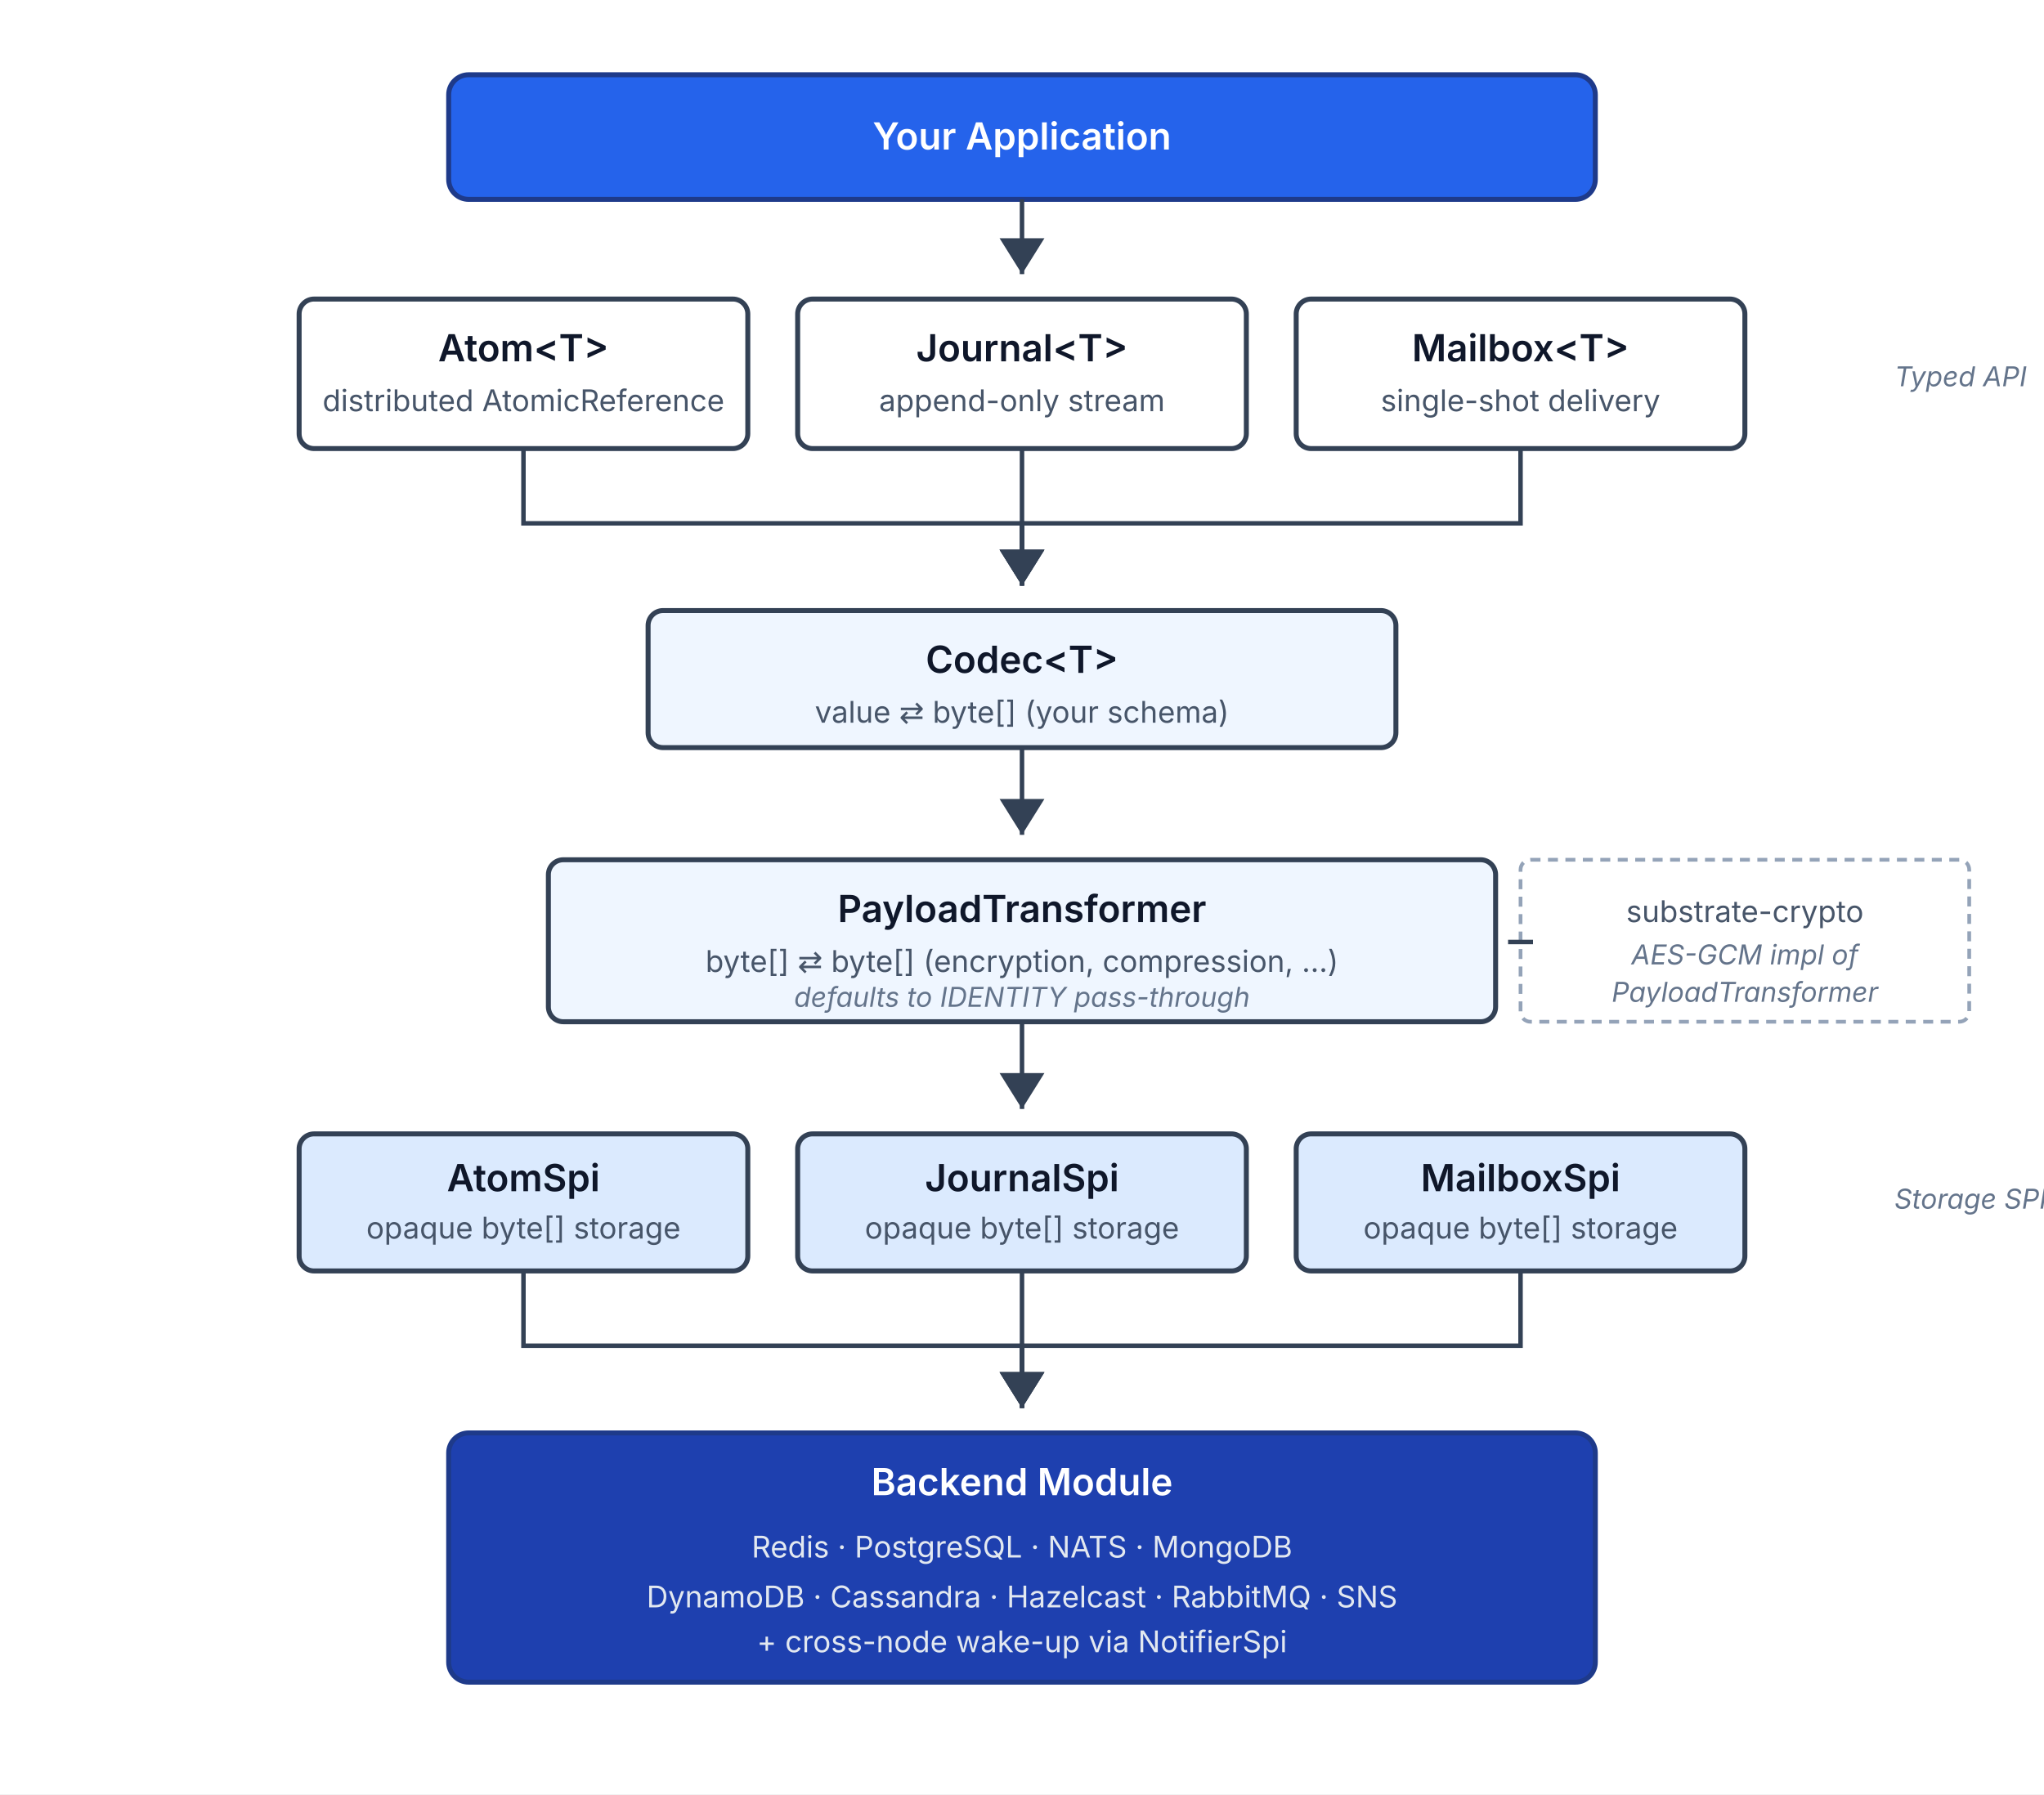
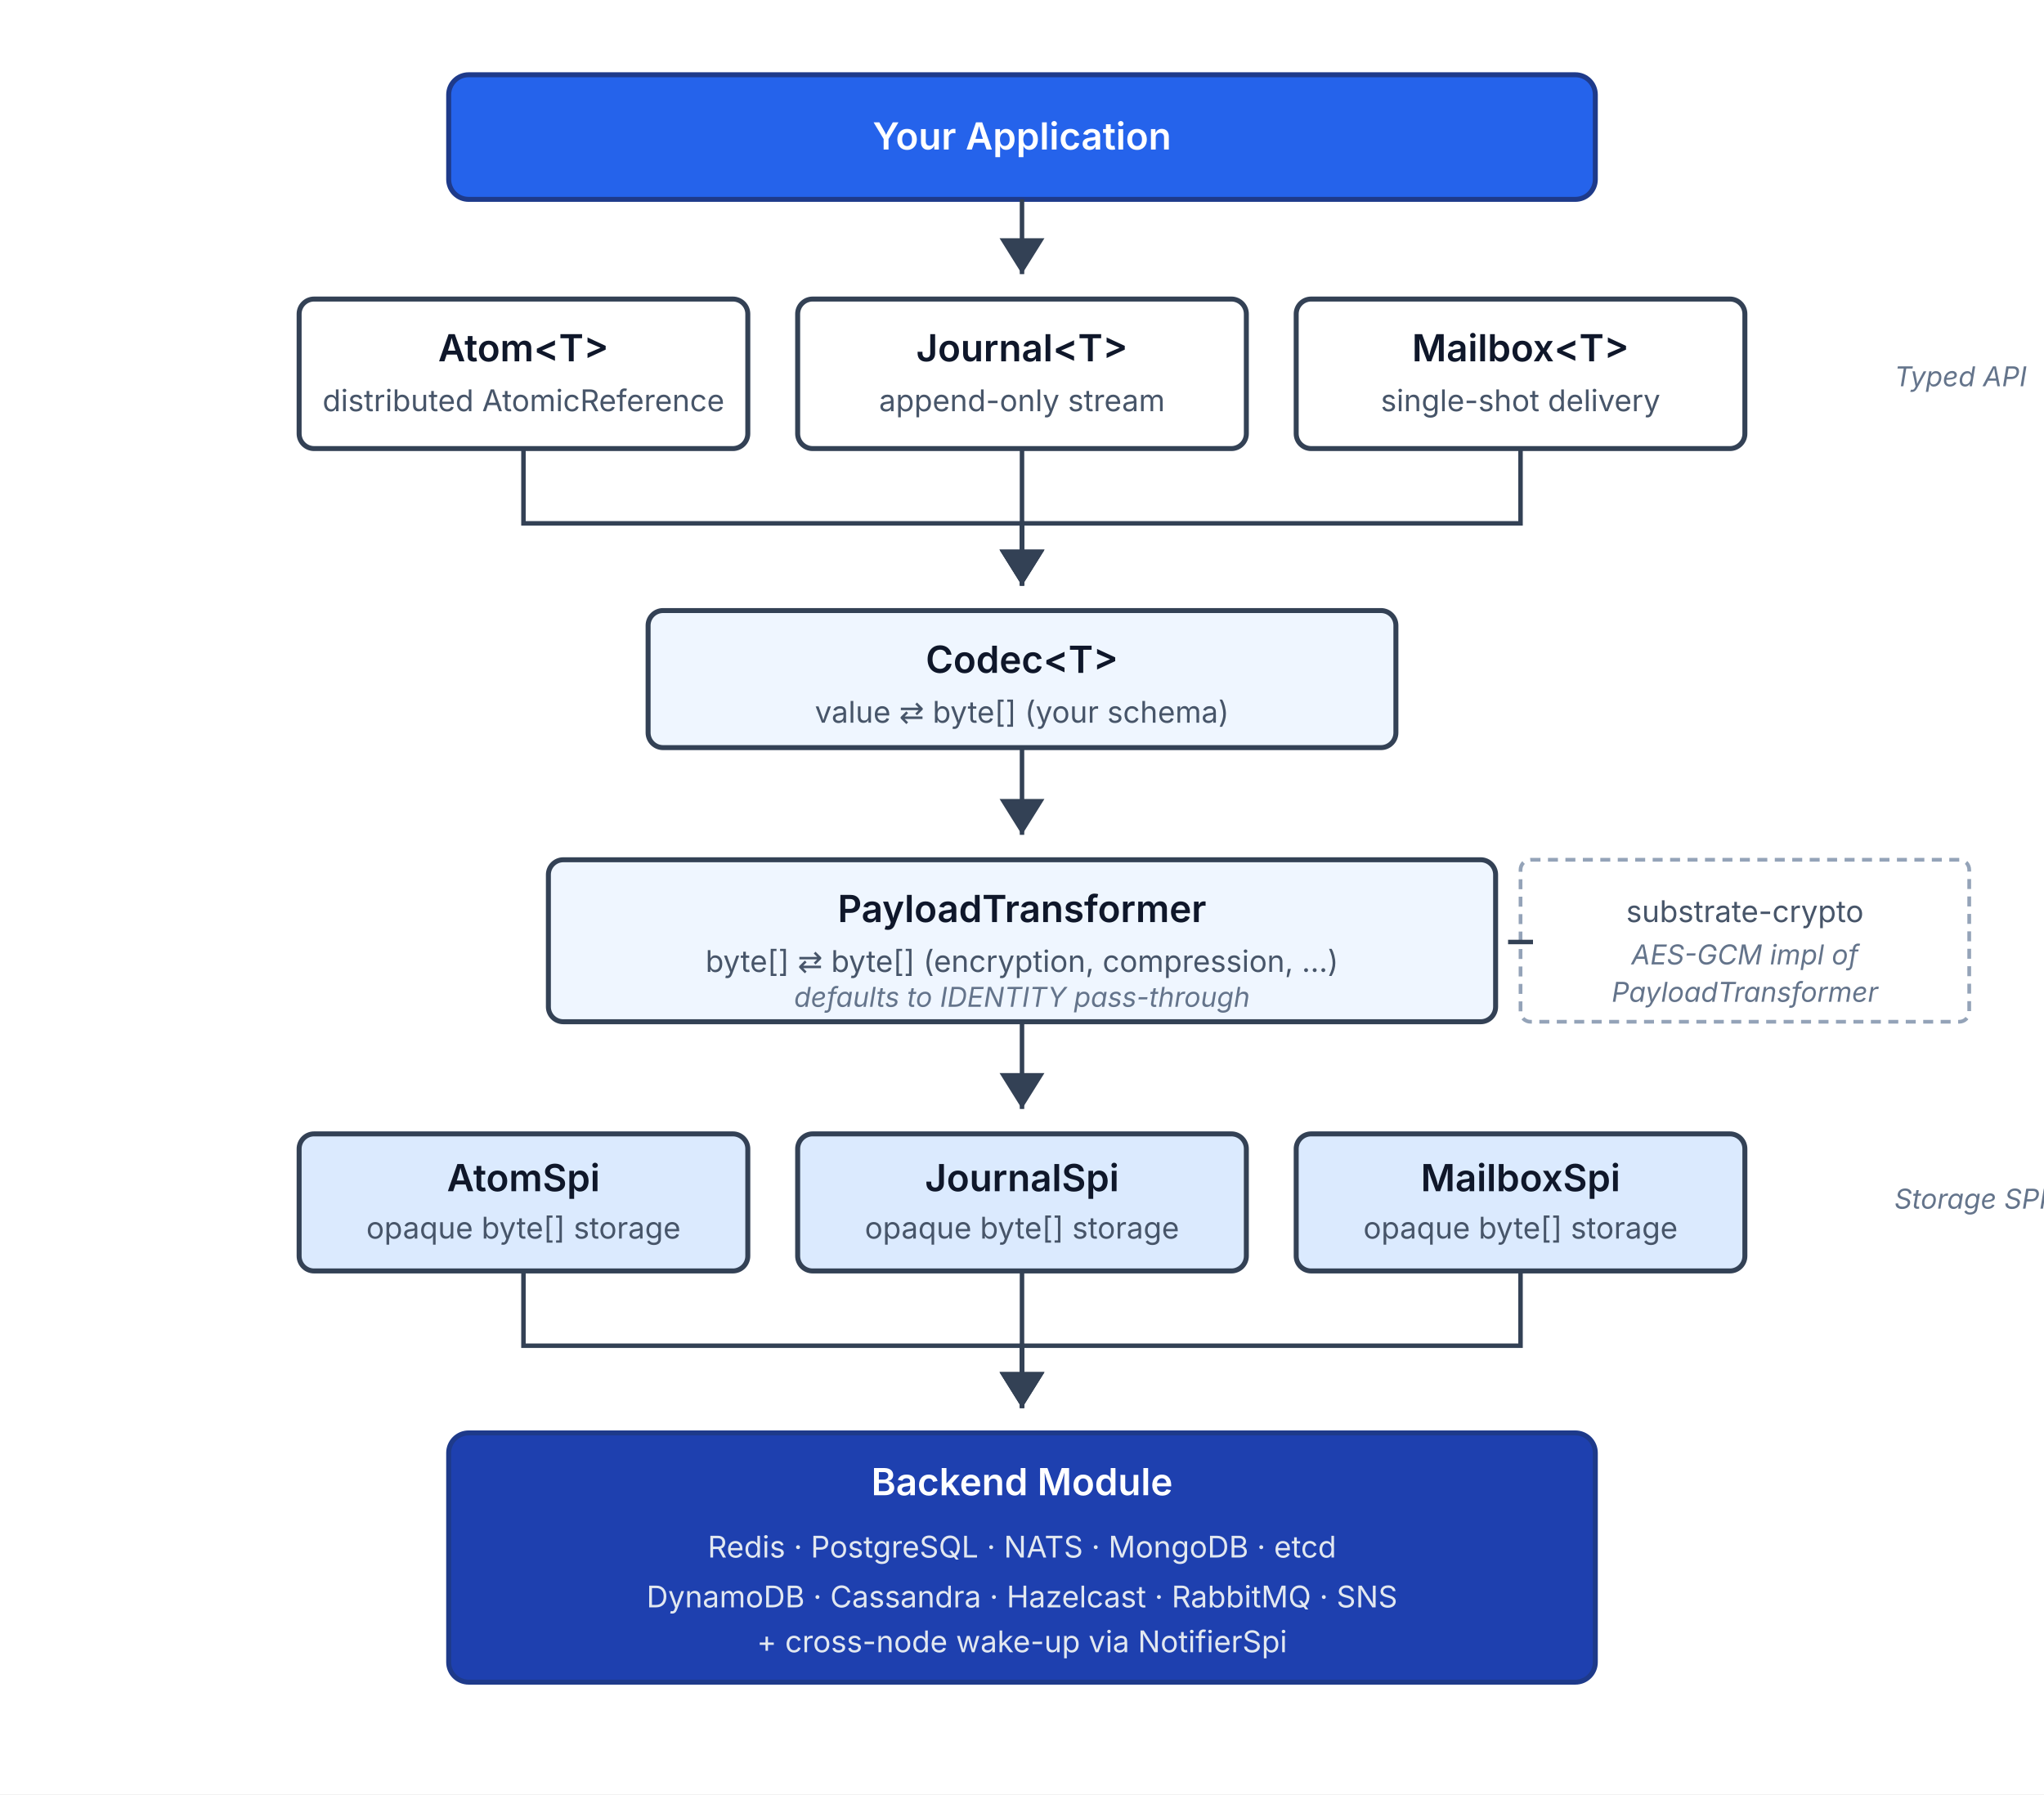
<svg xmlns="http://www.w3.org/2000/svg" viewBox="0 0 820 720" role="img" aria-labelledby="title desc">
  <style>
    .bg      { fill: #ffffff; }
    .app     { fill: #2563eb; stroke: #1e3a8a; stroke-width: 2; }
    .box     { fill: #ffffff; stroke: #334155; stroke-width: 2; }
    .layer   { fill: #eff6ff; stroke: #334155; stroke-width: 2; }
    .spi     { fill: #dbeafe; stroke: #334155; stroke-width: 2; }
    .backend { fill: #1e40af; stroke: #1e3a8a; stroke-width: 2; }
    .note    { fill: transparent; stroke: #94a3b8; stroke-width: 1.5; stroke-dasharray: 4 3; }

    .label       { font-family: -apple-system, BlinkMacSystemFont, 'Segoe UI', system-ui, sans-serif; font-size: 15px; font-weight: 600; fill: #0f172a; }
    .label-inv   { font-family: -apple-system, BlinkMacSystemFont, 'Segoe UI', system-ui, sans-serif; font-size: 15px; font-weight: 600; fill: #ffffff; }
    .label-small { font-family: -apple-system, BlinkMacSystemFont, 'Segoe UI', system-ui, sans-serif; font-size: 12px; fill: #475569; }
    .label-small-inv { font-family: -apple-system, BlinkMacSystemFont, 'Segoe UI', system-ui, sans-serif; font-size: 12px; fill: #e2e8f0; }
    .label-tag   { font-family: -apple-system, BlinkMacSystemFont, 'Segoe UI', system-ui, sans-serif; font-size: 11px; font-style: italic; fill: #64748b; }
    .arrow       { stroke: #334155; stroke-width: 1.8; fill: none; }
    .arrowhead   { fill: #334155; }

    @media (prefers-color-scheme: dark) {
      .bg      { fill: #0d1117; }
      .app     { fill: #1e40af; stroke: #93c5fd; }
      .box     { fill: #161b22; stroke: #94a3b8; }
      .layer   { fill: #1e293b; stroke: #94a3b8; }
      .spi     { fill: #1e3a5f; stroke: #94a3b8; }
      .backend { fill: #1e3a8a; stroke: #bfdbfe; }
      .note    { stroke: #64748b; }
      .label           { fill: #f1f5f9; }
      .label-inv       { fill: #ffffff; }
      .label-small     { fill: #cbd5e1; }
      .label-small-inv { fill: #e2e8f0; }
      .label-tag       { fill: #94a3b8; }
      .arrow           { stroke: #94a3b8; }
      .arrowhead       { fill: #94a3b8; }
    }
  </style>
  <rect class="bg" width="820" height="720" />
  <defs>
    <marker id="arrowhead" markerWidth="10" markerHeight="10" refX="8" refY="5" orient="auto">
      <path d="M 0 0 L 8 5 L 0 10 z" class="arrowhead" />
    </marker>
  </defs>
  <rect class="app" x="180" y="30" width="460" height="50" rx="8" />
  <text class="label-inv" x="410" y="60" text-anchor="middle">Your Application</text>
  <path class="arrow" d="M 410 80 L 410 110" marker-end="url(#arrowhead)" />
  <rect class="box" x="120" y="120" width="180" height="60" rx="6" />
  <text class="label" x="210" y="145" text-anchor="middle">Atom&lt;T&gt;</text>
  <text class="label-small" x="210" y="165" text-anchor="middle">distributed AtomicReference</text>
  <rect class="box" x="320" y="120" width="180" height="60" rx="6" />
  <text class="label" x="410" y="145" text-anchor="middle">Journal&lt;T&gt;</text>
  <text class="label-small" x="410" y="165" text-anchor="middle">append-only stream</text>
  <rect class="box" x="520" y="120" width="180" height="60" rx="6" />
  <text class="label" x="610" y="145" text-anchor="middle">Mailbox&lt;T&gt;</text>
  <text class="label-small" x="610" y="165" text-anchor="middle">single-shot delivery</text>
  <text class="label-tag" x="760" y="155" text-anchor="start">Typed API</text>
  <path class="arrow" d="M 210 180 L 210 210 L 410 210 L 410 235" marker-end="url(#arrowhead)" />
  <path class="arrow" d="M 410 180 L 410 235" marker-end="url(#arrowhead)" />
  <path class="arrow" d="M 610 180 L 610 210 L 410 210 L 410 235" marker-end="url(#arrowhead)" />
  <rect class="layer" x="260" y="245" width="300" height="55" rx="6" />
  <text class="label" x="410" y="270" text-anchor="middle">Codec&lt;T&gt;</text>
  <text class="label-small" x="410" y="290" text-anchor="middle">value ⇄ byte[]   (your schema)</text>
  <path class="arrow" d="M 410 300 L 410 335" marker-end="url(#arrowhead)" />
  <rect class="layer" x="220" y="345" width="380" height="65" rx="6" />
  <text class="label" x="410" y="370" text-anchor="middle">PayloadTransformer</text>
  <text class="label-small" x="410" y="390" text-anchor="middle">byte[] ⇄ byte[]   (encryption, compression, ...)</text>
  <text class="label-tag" x="410" y="404" text-anchor="middle">defaults to IDENTITY pass-through</text>
  <path class="arrow" d="M 410 410 L 410 445" marker-end="url(#arrowhead)" />
  <rect class="spi" x="120" y="455" width="180" height="55" rx="6" />
  <text class="label" x="210" y="478" text-anchor="middle">AtomSpi</text>
  <text class="label-small" x="210" y="497" text-anchor="middle">opaque byte[] storage</text>
  <rect class="spi" x="320" y="455" width="180" height="55" rx="6" />
  <text class="label" x="410" y="478" text-anchor="middle">JournalSpi</text>
  <text class="label-small" x="410" y="497" text-anchor="middle">opaque byte[] storage</text>
  <rect class="spi" x="520" y="455" width="180" height="55" rx="6" />
  <text class="label" x="610" y="478" text-anchor="middle">MailboxSpi</text>
  <text class="label-small" x="610" y="497" text-anchor="middle">opaque byte[] storage</text>
  <text class="label-tag" x="760" y="485" text-anchor="start">Storage SPI</text>
  <path class="arrow" d="M 210 510 L 210 540 L 410 540 L 410 565" marker-end="url(#arrowhead)" />
  <path class="arrow" d="M 410 510 L 410 565" marker-end="url(#arrowhead)" />
  <path class="arrow" d="M 610 510 L 610 540 L 410 540 L 410 565" marker-end="url(#arrowhead)" />
  <rect class="backend" x="180" y="575" width="460" height="100" rx="8" />
  <text class="label-inv" x="410" y="600" text-anchor="middle">Backend Module</text>
-   <text class="label-small-inv" x="410" y="625" text-anchor="middle">Redis  ·  PostgreSQL  ·  NATS  ·  MongoDB</text>
+   <text class="label-small-inv" x="410" y="625" text-anchor="middle">Redis  ·  PostgreSQL  ·  NATS  ·  MongoDB  ·  etcd</text>
  <text class="label-small-inv" x="410" y="645" text-anchor="middle">DynamoDB  ·  Cassandra  ·  Hazelcast  ·  RabbitMQ  ·  SNS</text>
  <text class="label-small-inv" x="410" y="663" text-anchor="middle">+ cross-node wake-up via NotifierSpi</text>
  <rect class="note" x="610" y="345" width="180" height="65" rx="4" />
  <text class="label-small" x="700" y="370" text-anchor="middle">substrate-crypto</text>
  <text class="label-tag" x="700" y="387" text-anchor="middle">AES-GCM impl of</text>
  <text class="label-tag" x="700" y="402" text-anchor="middle">PayloadTransformer</text>
  <line x1="605" y1="378" x2="615" y2="378" class="arrow" stroke-dasharray="0" />
</svg>
